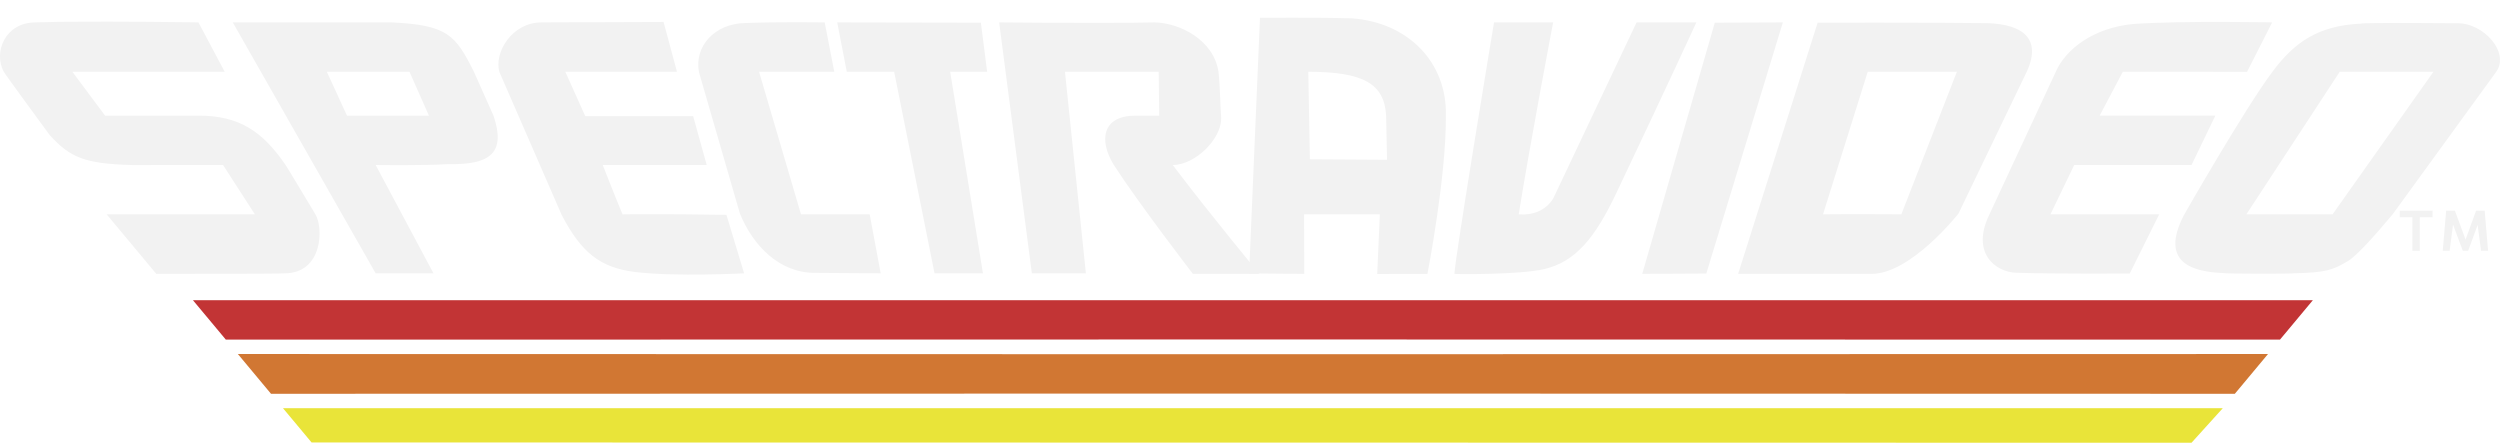
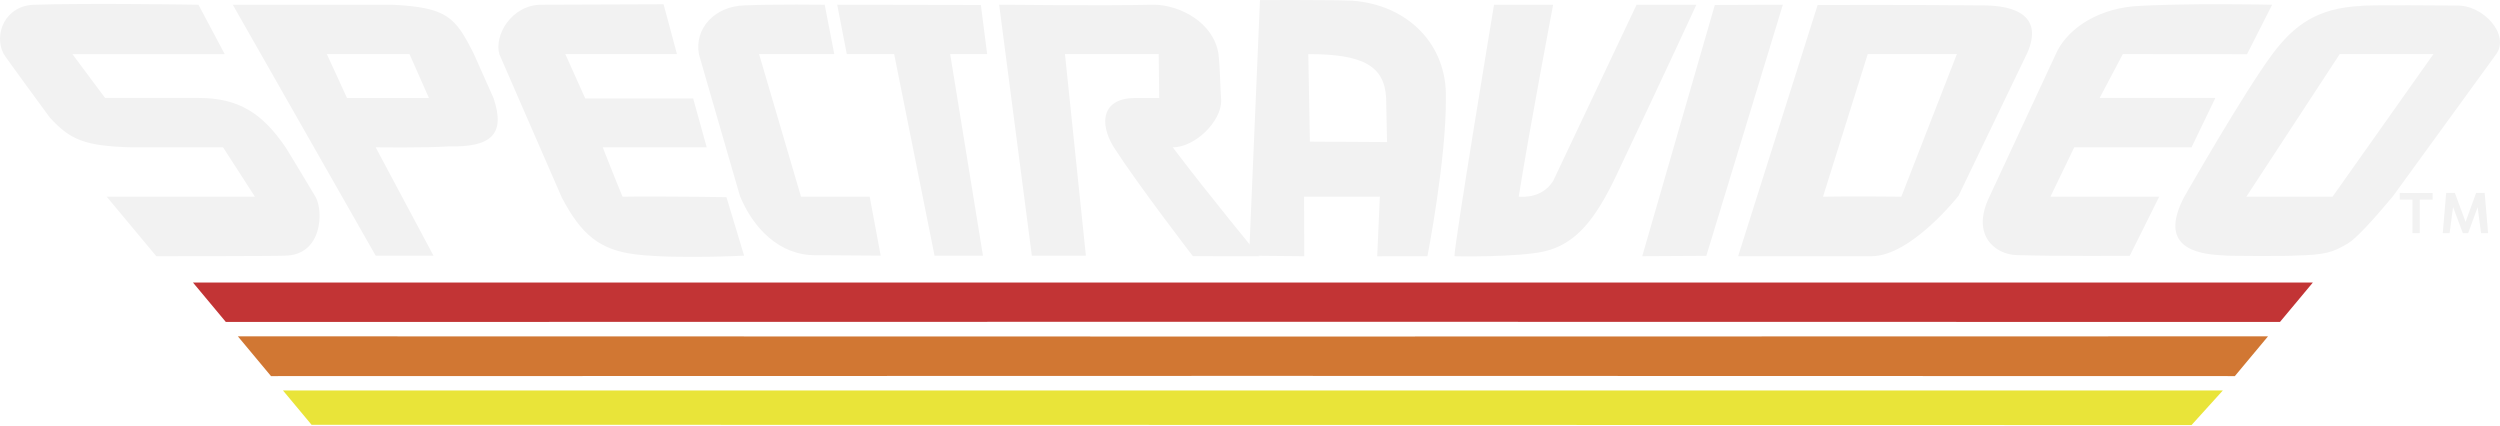
- <svg xmlns="http://www.w3.org/2000/svg" viewBox="0 0 282.731 50.071" version="1.1" id="svg18">
+ <svg xmlns="http://www.w3.org/2000/svg" viewBox="0 0 282.73 48.071" version="1.1" id="svg18" width="282.73" height="48.071">
  <defs id="defs22" />
-   <text transform="translate(251.129 34.972)" fill="#c23334" font-family="ArialMT" font-size="1" id="text2">I don’t like bugs!</text>
-   <path d="M251.383 46.161H32.002l3.232 3.877 212.61.033 3.539-3.91z" fill="#e9e439" id="path4" />
-   <path d="M256.491 40.037l-114.837.022L26.9 40.037l3.749 4.497L141.6 44.51l111.144.024 3.749-4.497h-.002z" fill="#d17733" id="path6" />
-   <path d="M261.565 33.952H21.821l3.717 4.458 116.113-.018 116.196.018 3.718-4.458z" fill="#c23435" id="path8" />
-   <g id="g14" style="fill:#f2f2f2" transform="translate(0,2)">
+   <text fill="#c23334" font-family="ArialMT" font-size="1px" id="text2" x="251.129" y="32.972">I don’t like bugs!</text>
+   <path d="M 251.383,44.161 H 32.002 l 3.232,3.877 212.61,0.033 z" fill="#e9e439" id="path4" />
+   <path d="m 256.491,38.037 -114.837,0.022 -114.754,-0.022 3.749,4.497 110.951,-0.024 111.144,0.024 3.749,-4.497 z" fill="#d17733" id="path6" />
+   <path d="M 261.565,31.952 H 21.821 l 3.717,4.458 116.113,-0.018 116.196,0.018 z" fill="#c23435" id="path8" />
+   <g id="g14" style="fill:#f2f2f2" transform="translate(-1.7715055e-4,3.5055387e-4)">
    <path d="m 35.656,22.216 c 0,0 -3.329,-5.555 -3.347,-5.538 -2.648,-3.89 -5.328,-5.6 -9.844,-5.6 H 11.884 L 8.186,6.118 H 25.412 L 22.445,0.534 c 0,0 -12.467,-0.2 -18.434,0 -3.483,0.016 -4.736,3.4 -3.608,5.539 -0.045,0.043 5.226,7.213 5.226,7.213 2.31,2.528 3.931,3.235 9.317,3.379 l 10.279,-0.005 3.604,5.583 H 12.066 l 5.611,6.73 c 0,0 14.461,0 14.513,-0.062 4.303,-0.012 4.42,-5.12 3.469,-6.695 z M 26.325,0.534 42.485,28.911 h 6.538 L 42.484,16.66 c 0,0 5.475,0.08 8.225,-0.101 4.763,0.1 6.506,-1.283 5.114,-5.447 L 53.593,6.11 C 51.503,1.939 50.599,0.835 44.315,0.533 h -17.99 z m 10.636,5.583 h 9.35 l 2.197,4.962 h -9.265 z m 47.192,22.795 -1.997,-6.615 c 0,0 -7.812,-0.123 -11.75,-0.053 -0.582,-1.358 -2.241,-5.583 -2.241,-5.583 H 79.924 L 78.39,11.134 H 66.187 L 63.932,6.116 H 76.559 L 75.044,0.483 61.255,0.533 c -3.421,0 -5.415,3.495 -4.772,5.62 l 7.047,16.174 c 2.205,4.204 4.294,5.94 8.317,6.438 4.505,0.549 12.306,0.147 12.306,0.147 z M 93.267,0.534 c 0,0 -5.446,-0.074 -8.995,0.072 -3.447,0.06 -5.776,2.629 -5.224,5.552 -0.013,-0.042 4.653,16.085 4.639,16.015 1.461,3.57 4.441,6.738 8.573,6.687 l 7.338,0.05 -1.243,-6.667 H 90.587 L 85.844,6.116 h 8.506 z m 2.499,5.582 h 5.356 l 4.567,22.795 h 5.475 L 107.457,6.116 h 4.181 L 110.929,0.565 94.682,0.534 Z m 36.862,10.544 c 2.542,0 5.521,-2.95 5.48,-5.307 -0.128,-1.73 -0.117,-3.581 -0.309,-5.25 -0.55,-3.583 -4.354,-5.506 -7.21,-5.57 -5.842,0.127 -17.593,0 -17.593,0 l 3.698,28.378 h 6.111 L 120.439,6.117 h 10.601 l 0.057,4.962 h -2.678 c -3.802,0 -4.138,2.819 -2.484,5.53 2.86,4.434 8.97,12.36 8.97,12.36 l 7.518,0.004 c 0.001,0 -5.578,-6.73 -9.795,-12.312 z" id="path10" style="fill:#f2f2f2" />
    <path d="m 142.494,0.009 -1.23,28.91 6.238,0.057 -0.022,-6.733 h 8.57 l -0.299,6.743 5.68,-0.01 c 0,0 2.127,-10.873 2.086,-17.835 C 163.684,5 159.188,0.533 152.918,0.078 149.472,-0.036 142.494,0.008 142.494,0.008 Z m 14.266,11.07 0.105,4.988 -8.727,-0.052 -0.18,-9.897 c 6.231,-0.002 8.609,1.354 8.802,4.96 z m 17.898,17.349 c 3.535,-0.826 5.752,-3.564 8.135,-8.59 6.026,-12.7 9.053,-19.304 9.053,-19.304 h -6.761 l -9.415,19.889 c -0.854,1.41 -2.348,1.94 -3.914,1.82 1.206,-7.605 3.891,-21.71 3.891,-21.71 h -6.684 c 0,0 -4.477,26.984 -4.477,28.44 0,0.04 7.318,0.123 10.172,-0.544 z m 26.968,-27.894 -7.694,0.03 -8.208,28.409 7.246,-0.04 8.656,-28.4 z m 3.935,0.031 -8.992,28.408 h 15.093 c 4.466,0 9.829,-6.826 9.829,-6.826 l 7.777,-16.16 c 1.767,-4.004 -1.026,-5.453 -5.37,-5.375 -6.254,-0.08 -18.339,-0.047 -18.339,-0.047 z m 15.748,5.55 -6.282,16.128 c 0,0 -5.905,-0.064 -8.859,0 l 5.058,-16.127 h 10.083 z m 22.878,16.128 h -12.299 l 2.691,-5.583 h 13.267 l 2.692,-5.583 h -13.084 l 2.622,-4.962 14.046,0.012 2.841,-5.594 c 0,0 -9.93,-0.206 -15.655,0.175 -4.556,0.422 -7.722,2.858 -8.836,5.46 l -7.502,16.12 c -2.08,4.3 0.669,6.487 3.068,6.56 4.419,0.14 12.82,0.085 12.82,0.085 z m 22.8,-21.569 c -4.849,0.226 -7.487,2.116 -9.929,5.355 -3.225,4.29 -10.074,16.299 -10.074,16.299 -2.854,5.513 1.196,6.41 4.4,6.55 0.155,0.095 7.953,0.095 8.062,0.028 3.607,-0.078 4.365,-0.364 6.089,-1.38 0.898,-0.53 2.818,-2.603 5.066,-5.304 L 282.286,6.144 c 1.606,-2.2 -1.432,-5.61 -4.486,-5.517 10e-4,0 -10.642,-0.093 -10.813,0.047 z m -2.383,5.442 h 10.6 l -11.41,16.127 h -9.749 z" id="path12" style="fill:#f2f2f2" />
  </g>
-   <path d="M271.392 23.823v.747h1.434v3.793h.829V24.57h1.451v-.745l-3.714-.002zM276.643 23.823l-.387 4.54h.777l.387-2.959 1.105 2.958h.605l1.071-2.924.387 2.924h.795l-.387-4.54h-.967l-1.192 3.271-1.209-3.271-.985.001z" fill="#9f9fa0" id="path16" style="fill:#f2f2f2" />
+   <path d="m 271.392,21.823 v 0.747 h 1.434 v 3.793 h 0.829 v -3.793 h 1.451 v -0.745 z m 5.251,0 -0.387,4.54 h 0.777 l 0.387,-2.959 1.105,2.958 h 0.605 l 1.071,-2.924 0.387,2.924 h 0.795 l -0.387,-4.54 h -0.967 l -1.192,3.271 -1.209,-3.271 z" fill="#9f9fa0" id="path16" style="fill:#f2f2f2" />
</svg>
